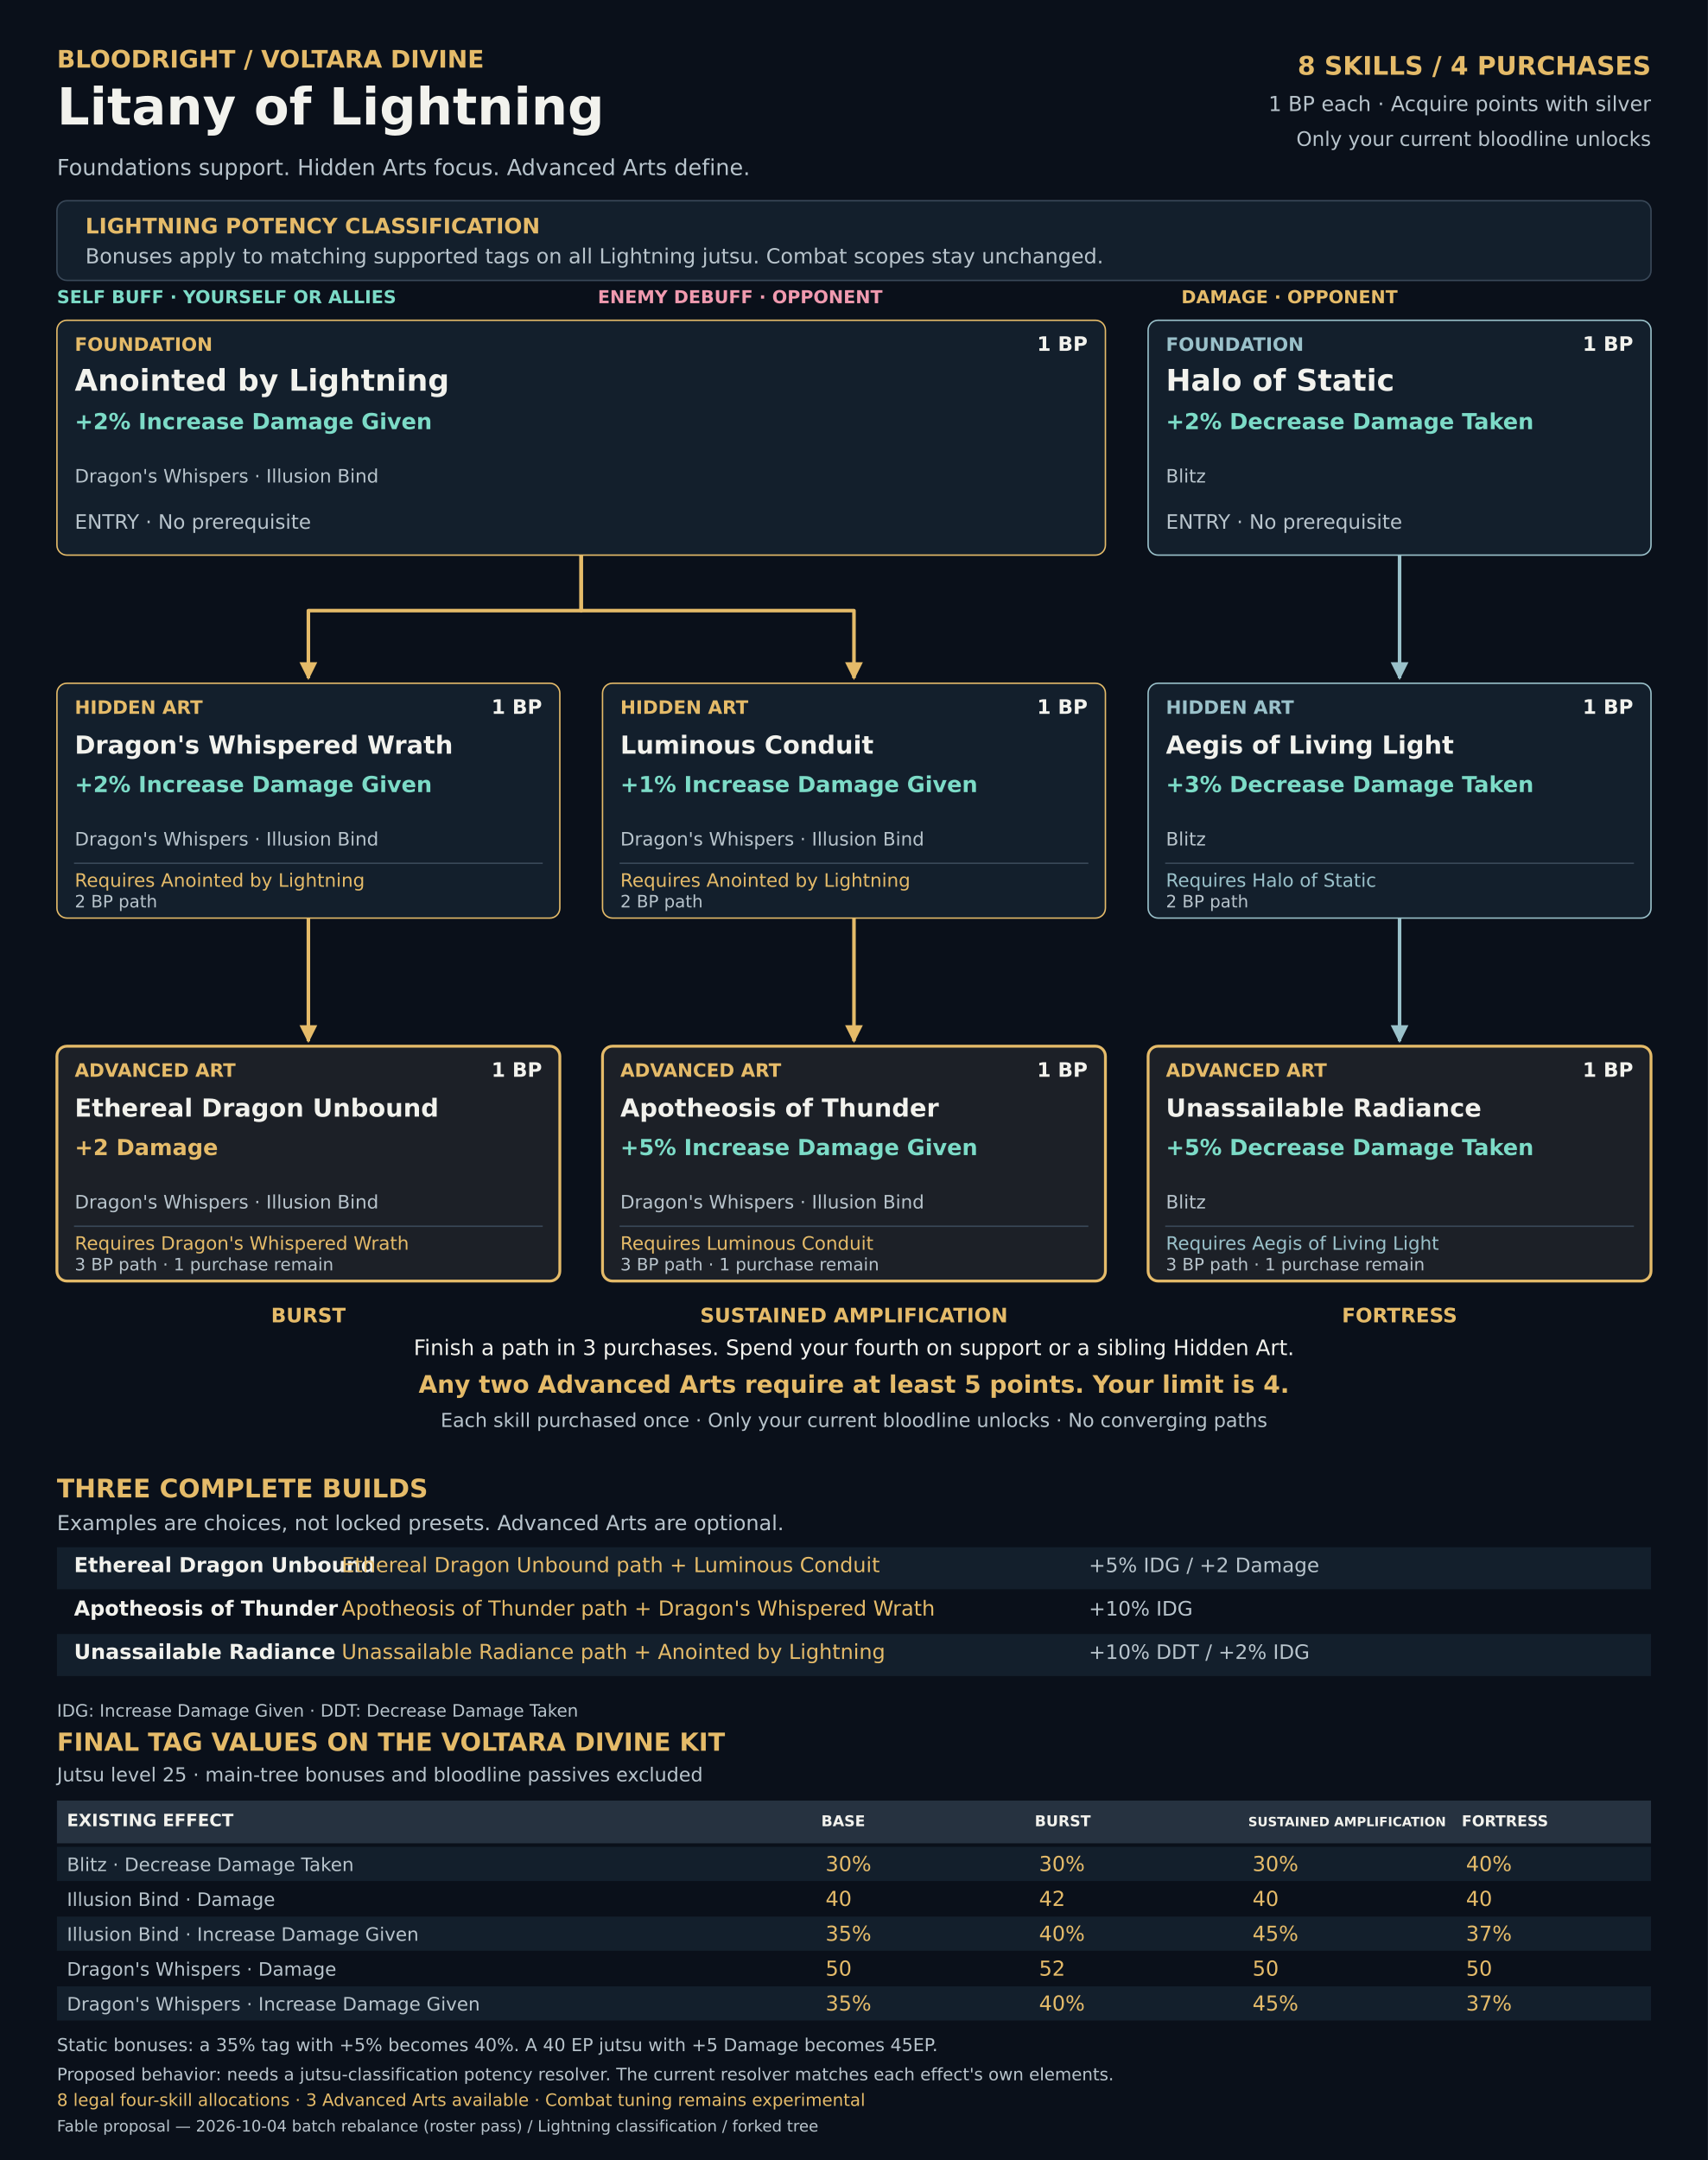
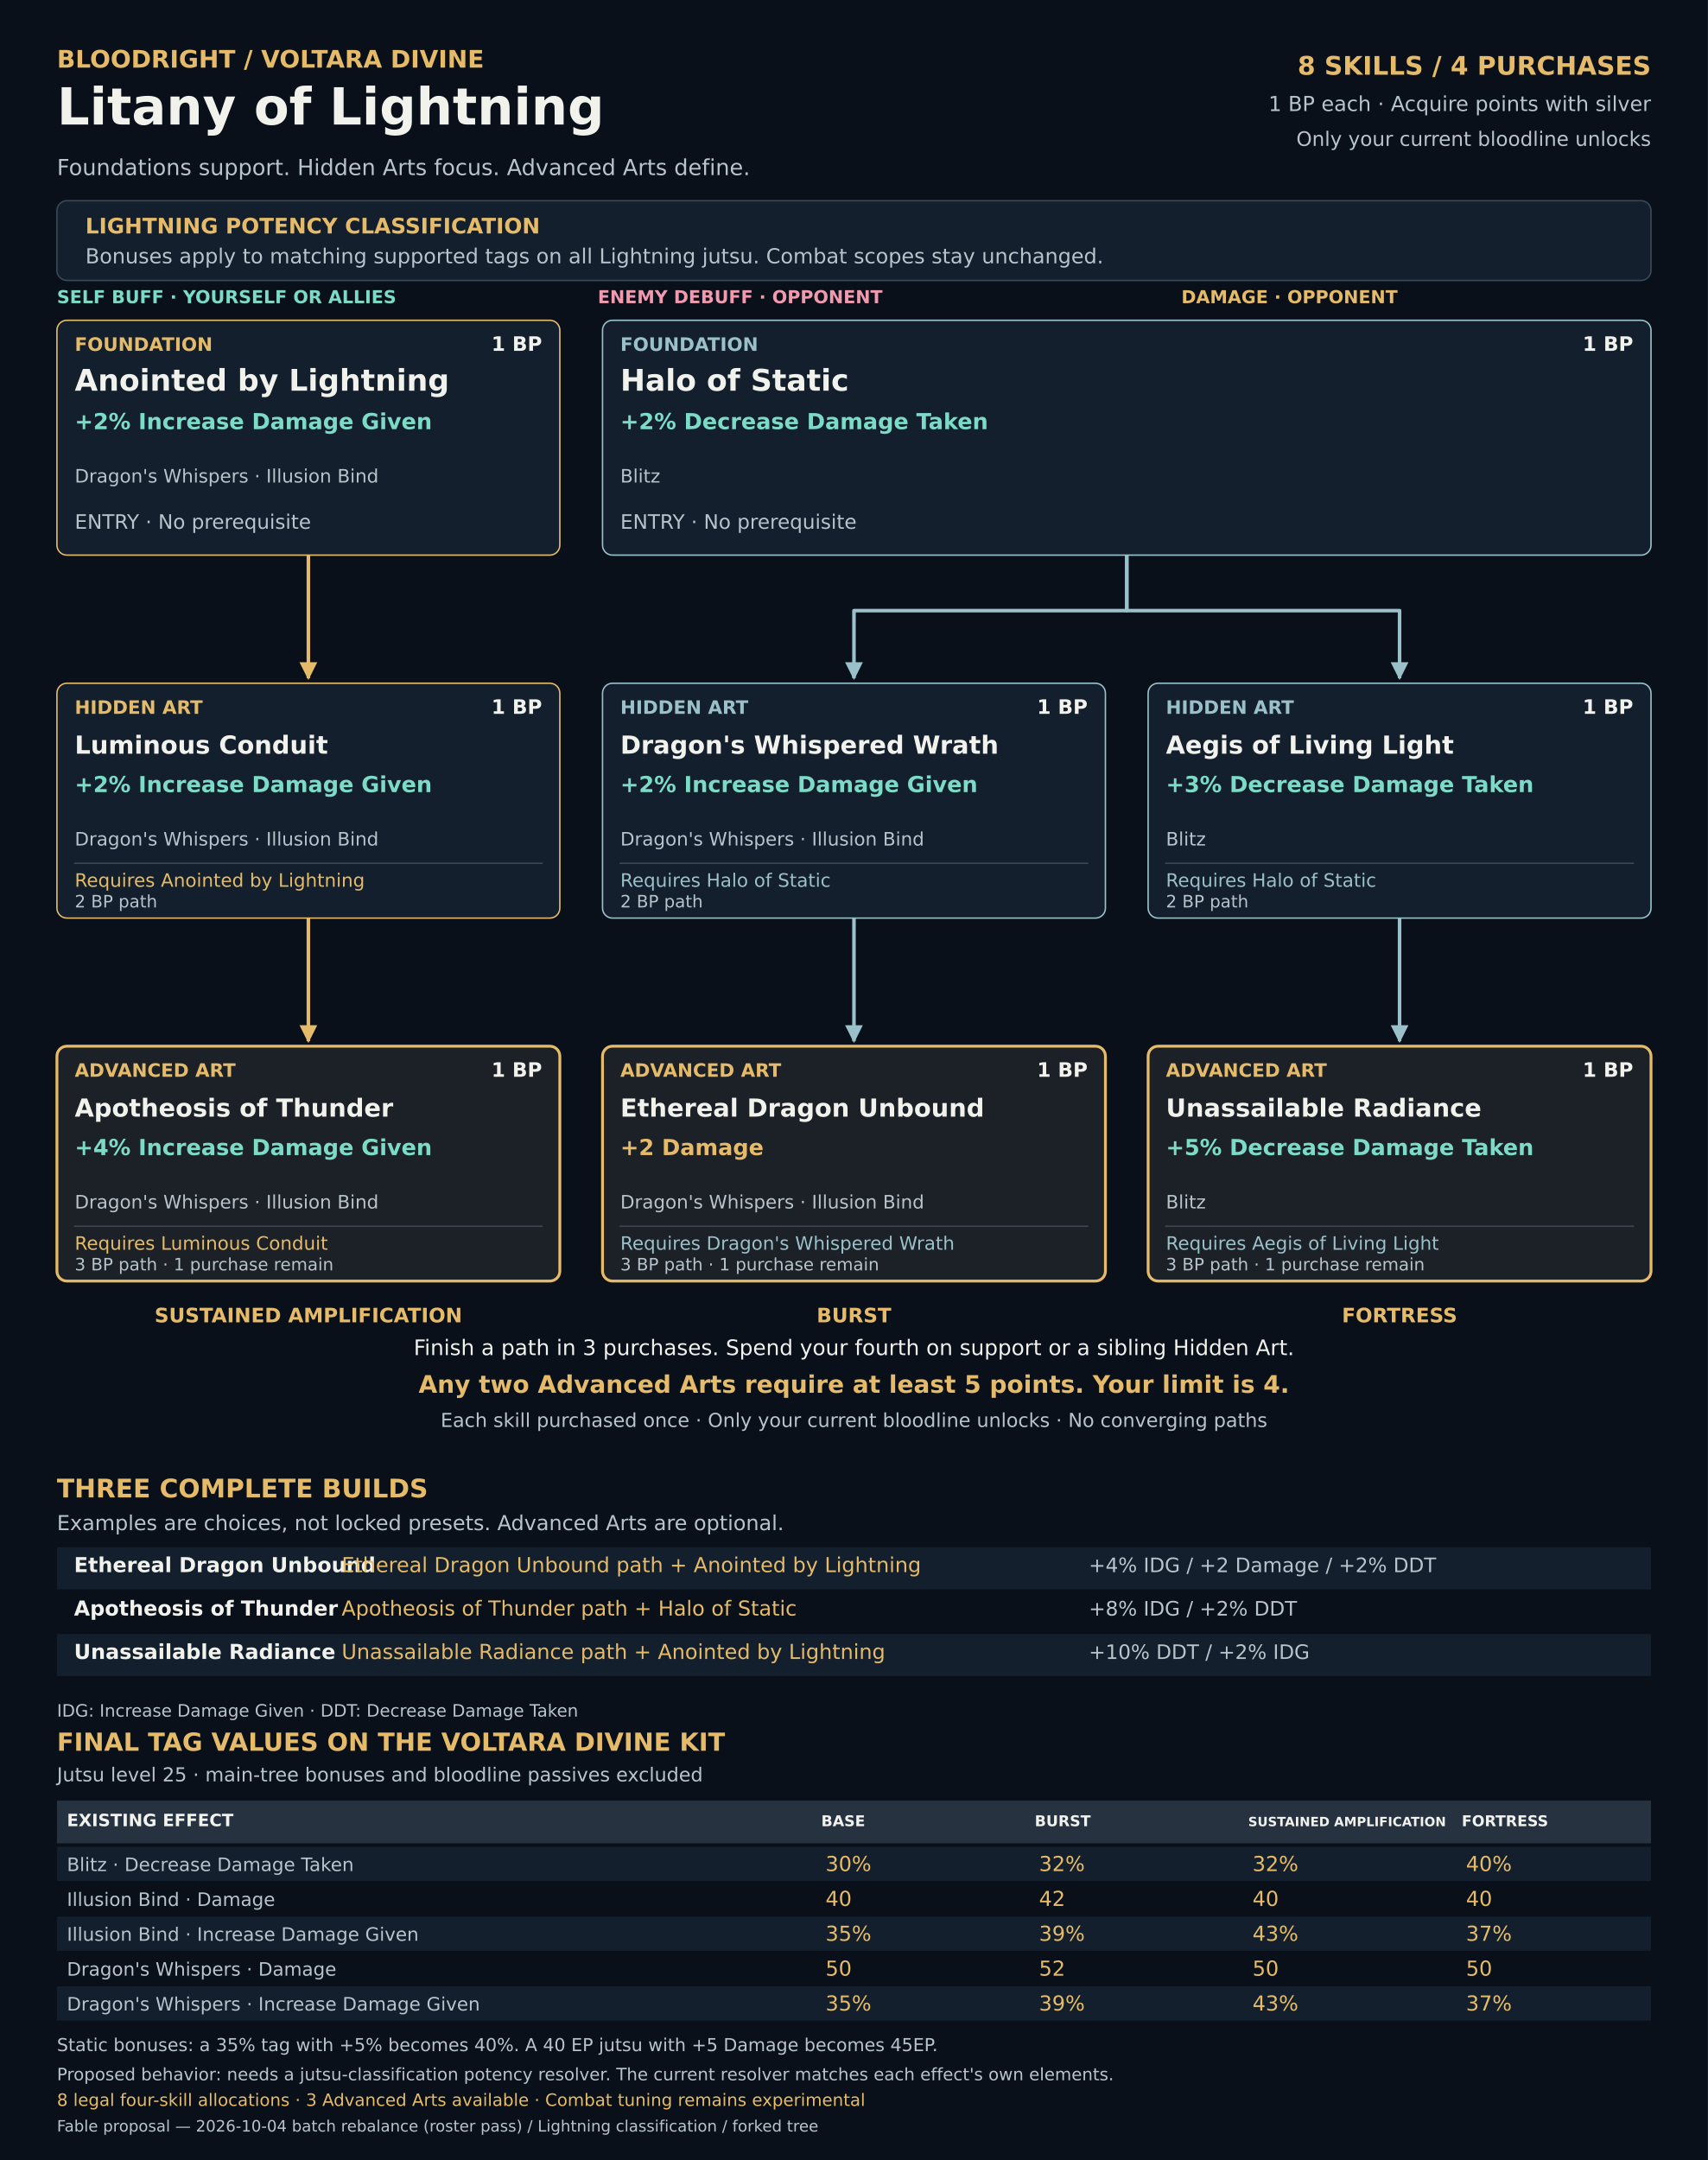
<svg xmlns="http://www.w3.org/2000/svg" width="2400" height="3035" viewBox="0 0 2400 3035" role="img" aria-labelledby="title desc">
  <defs>
    <marker id="arrow-0" viewBox="0 0 10 10" refX="9" refY="5" markerWidth="5" markerHeight="5" orient="auto">
      <path d="M0 0L10 5L0 10Z" fill="#e5bb69" />
    </marker>
    <marker id="arrow-1" viewBox="0 0 10 10" refX="9" refY="5" markerWidth="5" markerHeight="5" orient="auto">
      <path d="M0 0L10 5L0 10Z" fill="#9ac1ca" />
    </marker>
    <marker id="arrow-2" viewBox="0 0 10 10" refX="9" refY="5" markerWidth="5" markerHeight="5" orient="auto">
      <path d="M0 0L10 5L0 10Z" fill="#b8d98d" />
    </marker>
    <marker id="arrow-3" viewBox="0 0 10 10" refX="9" refY="5" markerWidth="5" markerHeight="5" orient="auto">
      <path d="M0 0L10 5L0 10Z" fill="#d9a6e0" />
    </marker>
  </defs>
  <g font-family="DejaVu Sans, sans-serif">
    <rect x="0" y="0" width="2400" height="3035" rx="0" fill="#0a101a" />
    <text x="80" y="95" font-size="34" font-weight="700" fill="#e5bb69" text-anchor="start">BLOODRIGHT / VOLTARA DIVINE</text>
    <text x="80" y="175" font-size="72" font-weight="700" fill="#f2f2ed" text-anchor="start">Litany of Lightning</text>
    <text x="80" y="246" font-size="31" font-weight="400" fill="#b8c4cc" text-anchor="start">Foundations support. Hidden Arts focus. Advanced Arts define.</text>
    <text x="2320" y="105" font-size="36" font-weight="700" fill="#e5bb69" text-anchor="end">8 SKILLS  /  4 PURCHASES</text>
    <text x="2320" y="156" font-size="29" font-weight="400" fill="#b8c4cc" text-anchor="end">1 BP each · Acquire points with silver</text>
    <text x="2320" y="205" font-size="28" font-weight="400" fill="#b8c4cc" text-anchor="end">Only your current bloodline unlocks</text>
    <rect x="80" y="282" width="2240" height="112" rx="14" fill="#131f2c" stroke="#394858" stroke-width="2" />
    <text x="120" y="328" font-size="30" font-weight="700" fill="#e5bb69" text-anchor="start">LIGHTNING POTENCY CLASSIFICATION</text>
    <text x="120" y="370" font-size="29" font-weight="400" fill="#b8c4cc" text-anchor="start">Bonuses apply to matching supported tags on all Lightning jutsu. Combat scopes stay unchanged.</text>
    <text x="80" y="426" font-size="25" font-weight="700" fill="#7cdbc7" text-anchor="start">SELF BUFF · YOURSELF OR ALLIES</text>
    <text x="840" y="426" font-size="25" font-weight="700" fill="#f09aaf" text-anchor="start">ENEMY DEBUFF · OPPONENT</text>
    <text x="1660" y="426" font-size="25" font-weight="700" fill="#e5bb69" text-anchor="start">DAMAGE · OPPONENT</text>
-     <path id="edge-02-03" data-from="02" data-to="03" d="M433.333 1290 V1463" fill="none" stroke="#e5bb69" stroke-width="5" stroke-linejoin="round" marker-end="url(#arrow-0)" />
-     <path id="edge-04-05" data-from="04" data-to="05" d="M1200 1290 V1463" fill="none" stroke="#e5bb69" stroke-width="5" stroke-linejoin="round" marker-end="url(#arrow-0)" />
-     <path id="edge-01-02" data-from="01" data-to="02" d="M816.667 780 V858 H433.333 V953" fill="none" stroke="#e5bb69" stroke-width="5" stroke-linejoin="round" marker-end="url(#arrow-0)" />
-     <path id="edge-01-04" data-from="01" data-to="04" d="M816.667 780 V858 H1200 V953" fill="none" stroke="#e5bb69" stroke-width="5" stroke-linejoin="round" marker-end="url(#arrow-0)" />
+     <path id="edge-04-05" data-from="04" data-to="05" d="M433.333 1290 V1463" fill="none" stroke="#e5bb69" stroke-width="5" stroke-linejoin="round" marker-end="url(#arrow-0)" />
+     <path id="edge-01-04" data-from="01" data-to="04" d="M433.333 780 V953" fill="none" stroke="#e5bb69" stroke-width="5" stroke-linejoin="round" marker-end="url(#arrow-0)" />
+     <path id="edge-02-03" data-from="02" data-to="03" d="M1200 1290 V1463" fill="none" stroke="#9ac1ca" stroke-width="5" stroke-linejoin="round" marker-end="url(#arrow-1)" />
    <path id="edge-07-08" data-from="07" data-to="08" d="M1966.67 1290 V1463" fill="none" stroke="#9ac1ca" stroke-width="5" stroke-linejoin="round" marker-end="url(#arrow-1)" />
-     <path id="edge-06-07" data-from="06" data-to="07" d="M1966.67 780 V953" fill="none" stroke="#9ac1ca" stroke-width="5" stroke-linejoin="round" marker-end="url(#arrow-1)" />
+     <path id="edge-06-02" data-from="06" data-to="02" d="M1583.33 780 V858 H1200 V953" fill="none" stroke="#9ac1ca" stroke-width="5" stroke-linejoin="round" marker-end="url(#arrow-1)" />
+     <path id="edge-06-07" data-from="06" data-to="07" d="M1583.33 780 V858 H1966.67 V953" fill="none" stroke="#9ac1ca" stroke-width="5" stroke-linejoin="round" marker-end="url(#arrow-1)" />
    <g id="node-01" data-cost="1" data-prerequisites="" data-potency-classification="Lightning">
-       <rect x="80" y="450" width="1473.33" height="330" rx="14" fill="#131f2c" stroke="#e5bb69" stroke-width="2" />
+       <rect x="80" y="450" width="706.667" height="330" rx="14" fill="#131f2c" stroke="#e5bb69" stroke-width="2" />
      <text x="105.0" y="493" font-size="26" font-weight="700" fill="#e5bb69" text-anchor="start">FOUNDATION</text>
-       <text x="1528.333" y="493" font-size="28" font-weight="700" fill="#f2f2ed" text-anchor="end">1 BP</text>
+       <text x="761.667" y="493" font-size="28" font-weight="700" fill="#f2f2ed" text-anchor="end">1 BP</text>
      <text x="105.0" y="549" font-size="42" font-weight="700" fill="#f2f2ed" text-anchor="start">Anointed by Lightning</text>
      <text x="105.0" y="603" font-size="31" font-weight="700" fill="#7cdbc7" text-anchor="start">+2% Increase Damage Given</text>
      <text x="105.0" y="678" font-size="26" font-weight="400" fill="#b8c4cc" text-anchor="start">Dragon's Whispers · Illusion Bind</text>
      <text x="105.0" y="743" font-size="28" font-weight="400" fill="#b8c4cc" text-anchor="start">ENTRY · No prerequisite</text>
    </g>
    <g id="node-06" data-cost="1" data-prerequisites="" data-potency-classification="Lightning">
-       <rect x="1613.33" y="450" width="706.667" height="330" rx="14" fill="#131f2c" stroke="#9ac1ca" stroke-width="2" />
-       <text x="1638.333" y="493" font-size="26" font-weight="700" fill="#9ac1ca" text-anchor="start">FOUNDATION</text>
+       <rect x="846.667" y="450" width="1473.33" height="330" rx="14" fill="#131f2c" stroke="#9ac1ca" stroke-width="2" />
+       <text x="871.667" y="493" font-size="26" font-weight="700" fill="#9ac1ca" text-anchor="start">FOUNDATION</text>
      <text x="2295.0" y="493" font-size="28" font-weight="700" fill="#f2f2ed" text-anchor="end">1 BP</text>
-       <text x="1638.333" y="549" font-size="42" font-weight="700" fill="#f2f2ed" text-anchor="start">Halo of Static</text>
-       <text x="1638.333" y="603" font-size="31" font-weight="700" fill="#7cdbc7" text-anchor="start">+2% Decrease Damage Taken</text>
-       <text x="1638.333" y="678" font-size="26" font-weight="400" fill="#b8c4cc" text-anchor="start">Blitz</text>
-       <text x="1638.333" y="743" font-size="28" font-weight="400" fill="#b8c4cc" text-anchor="start">ENTRY · No prerequisite</text>
+       <text x="871.667" y="549" font-size="42" font-weight="700" fill="#f2f2ed" text-anchor="start">Halo of Static</text>
+       <text x="871.667" y="603" font-size="31" font-weight="700" fill="#7cdbc7" text-anchor="start">+2% Decrease Damage Taken</text>
+       <text x="871.667" y="678" font-size="26" font-weight="400" fill="#b8c4cc" text-anchor="start">Blitz</text>
+       <text x="871.667" y="743" font-size="28" font-weight="400" fill="#b8c4cc" text-anchor="start">ENTRY · No prerequisite</text>
    </g>
-     <g id="node-02" data-cost="1" data-prerequisites="01" data-potency-classification="Lightning">
+     <g id="node-04" data-cost="1" data-prerequisites="01" data-potency-classification="Lightning">
      <rect x="80" y="960" width="706.667" height="330" rx="14" fill="#131f2c" stroke="#e5bb69" stroke-width="2" />
      <text x="105.0" y="1003" font-size="26" font-weight="700" fill="#e5bb69" text-anchor="start">HIDDEN ART</text>
      <text x="761.667" y="1003" font-size="28" font-weight="700" fill="#f2f2ed" text-anchor="end">1 BP</text>
-       <text x="105.0" y="1059" font-size="35" font-weight="700" fill="#f2f2ed" text-anchor="start">Dragon's Whispered Wrath</text>
+       <text x="105.0" y="1059" font-size="35" font-weight="700" fill="#f2f2ed" text-anchor="start">Luminous Conduit</text>
      <text x="105.0" y="1113" font-size="31" font-weight="700" fill="#7cdbc7" text-anchor="start">+2% Increase Damage Given</text>
      <text x="105.0" y="1188" font-size="26" font-weight="400" fill="#b8c4cc" text-anchor="start">Dragon's Whispers · Illusion Bind</text>
      <path d="M104 1213 L762.667 1213" fill="none" stroke="#394858" stroke-width="2" />
      <text x="105.0" y="1246" font-size="26" font-weight="400" fill="#e5bb69" text-anchor="start">Requires Anointed by Lightning</text>
      <text x="105.0" y="1275" font-size="24" font-weight="400" fill="#b8c4cc" text-anchor="start">2 BP path</text>
    </g>
-     <g id="node-04" data-cost="1" data-prerequisites="01" data-potency-classification="Lightning">
-       <rect x="846.667" y="960" width="706.667" height="330" rx="14" fill="#131f2c" stroke="#e5bb69" stroke-width="2" />
-       <text x="871.667" y="1003" font-size="26" font-weight="700" fill="#e5bb69" text-anchor="start">HIDDEN ART</text>
+     <g id="node-02" data-cost="1" data-prerequisites="06" data-potency-classification="Lightning">
+       <rect x="846.667" y="960" width="706.667" height="330" rx="14" fill="#131f2c" stroke="#9ac1ca" stroke-width="2" />
+       <text x="871.667" y="1003" font-size="26" font-weight="700" fill="#9ac1ca" text-anchor="start">HIDDEN ART</text>
      <text x="1528.333" y="1003" font-size="28" font-weight="700" fill="#f2f2ed" text-anchor="end">1 BP</text>
-       <text x="871.667" y="1059" font-size="35" font-weight="700" fill="#f2f2ed" text-anchor="start">Luminous Conduit</text>
-       <text x="871.667" y="1113" font-size="31" font-weight="700" fill="#7cdbc7" text-anchor="start">+1% Increase Damage Given</text>
+       <text x="871.667" y="1059" font-size="35" font-weight="700" fill="#f2f2ed" text-anchor="start">Dragon's Whispered Wrath</text>
+       <text x="871.667" y="1113" font-size="31" font-weight="700" fill="#7cdbc7" text-anchor="start">+2% Increase Damage Given</text>
      <text x="871.667" y="1188" font-size="26" font-weight="400" fill="#b8c4cc" text-anchor="start">Dragon's Whispers · Illusion Bind</text>
      <path d="M870.667 1213 L1529.33 1213" fill="none" stroke="#394858" stroke-width="2" />
-       <text x="871.667" y="1246" font-size="26" font-weight="400" fill="#e5bb69" text-anchor="start">Requires Anointed by Lightning</text>
+       <text x="871.667" y="1246" font-size="26" font-weight="400" fill="#9ac1ca" text-anchor="start">Requires Halo of Static</text>
      <text x="871.667" y="1275" font-size="24" font-weight="400" fill="#b8c4cc" text-anchor="start">2 BP path</text>
    </g>
    <g id="node-07" data-cost="1" data-prerequisites="06" data-potency-classification="Lightning">
      <rect x="1613.33" y="960" width="706.667" height="330" rx="14" fill="#131f2c" stroke="#9ac1ca" stroke-width="2" />
      <text x="1638.333" y="1003" font-size="26" font-weight="700" fill="#9ac1ca" text-anchor="start">HIDDEN ART</text>
      <text x="2295.0" y="1003" font-size="28" font-weight="700" fill="#f2f2ed" text-anchor="end">1 BP</text>
      <text x="1638.333" y="1059" font-size="35" font-weight="700" fill="#f2f2ed" text-anchor="start">Aegis of Living Light</text>
      <text x="1638.333" y="1113" font-size="31" font-weight="700" fill="#7cdbc7" text-anchor="start">+3% Decrease Damage Taken</text>
      <text x="1638.333" y="1188" font-size="26" font-weight="400" fill="#b8c4cc" text-anchor="start">Blitz</text>
      <path d="M1637.33 1213 L2296 1213" fill="none" stroke="#394858" stroke-width="2" />
      <text x="1638.333" y="1246" font-size="26" font-weight="400" fill="#9ac1ca" text-anchor="start">Requires Halo of Static</text>
      <text x="1638.333" y="1275" font-size="24" font-weight="400" fill="#b8c4cc" text-anchor="start">2 BP path</text>
    </g>
-     <g id="node-03" data-cost="1" data-prerequisites="02" data-potency-classification="Lightning">
+     <g id="node-05" data-cost="1" data-prerequisites="04" data-potency-classification="Lightning">
      <rect x="80" y="1470" width="706.667" height="330" rx="14" fill="#1c2027" stroke="#e5bb69" stroke-width="4" />
      <text x="105.0" y="1513" font-size="26" font-weight="700" fill="#e5bb69" text-anchor="start">ADVANCED ART</text>
      <text x="761.667" y="1513" font-size="28" font-weight="700" fill="#f2f2ed" text-anchor="end">1 BP</text>
-       <text x="105.0" y="1569" font-size="35" font-weight="700" fill="#f2f2ed" text-anchor="start">Ethereal Dragon Unbound</text>
-       <text x="105.0" y="1623" font-size="31" font-weight="700" fill="#e5bb69" text-anchor="start">+2 Damage</text>
+       <text x="105.0" y="1569" font-size="35" font-weight="700" fill="#f2f2ed" text-anchor="start">Apotheosis of Thunder</text>
+       <text x="105.0" y="1623" font-size="31" font-weight="700" fill="#7cdbc7" text-anchor="start">+4% Increase Damage Given</text>
      <text x="105.0" y="1698" font-size="26" font-weight="400" fill="#b8c4cc" text-anchor="start">Dragon's Whispers · Illusion Bind</text>
      <path d="M104 1723 L762.667 1723" fill="none" stroke="#394858" stroke-width="2" />
-       <text x="105.0" y="1756" font-size="26" font-weight="400" fill="#e5bb69" text-anchor="start">Requires Dragon's Whispered Wrath</text>
+       <text x="105.0" y="1756" font-size="26" font-weight="400" fill="#e5bb69" text-anchor="start">Requires Luminous Conduit</text>
      <text x="105.0" y="1785" font-size="24" font-weight="400" fill="#b8c4cc" text-anchor="start">3 BP path · 1 purchase remain</text>
    </g>
-     <g id="node-05" data-cost="1" data-prerequisites="04" data-potency-classification="Lightning">
+     <g id="node-03" data-cost="1" data-prerequisites="02" data-potency-classification="Lightning">
      <rect x="846.667" y="1470" width="706.667" height="330" rx="14" fill="#1c2027" stroke="#e5bb69" stroke-width="4" />
      <text x="871.667" y="1513" font-size="26" font-weight="700" fill="#e5bb69" text-anchor="start">ADVANCED ART</text>
      <text x="1528.333" y="1513" font-size="28" font-weight="700" fill="#f2f2ed" text-anchor="end">1 BP</text>
-       <text x="871.667" y="1569" font-size="35" font-weight="700" fill="#f2f2ed" text-anchor="start">Apotheosis of Thunder</text>
-       <text x="871.667" y="1623" font-size="31" font-weight="700" fill="#7cdbc7" text-anchor="start">+5% Increase Damage Given</text>
+       <text x="871.667" y="1569" font-size="35" font-weight="700" fill="#f2f2ed" text-anchor="start">Ethereal Dragon Unbound</text>
+       <text x="871.667" y="1623" font-size="31" font-weight="700" fill="#e5bb69" text-anchor="start">+2 Damage</text>
      <text x="871.667" y="1698" font-size="26" font-weight="400" fill="#b8c4cc" text-anchor="start">Dragon's Whispers · Illusion Bind</text>
      <path d="M870.667 1723 L1529.33 1723" fill="none" stroke="#394858" stroke-width="2" />
-       <text x="871.667" y="1756" font-size="26" font-weight="400" fill="#e5bb69" text-anchor="start">Requires Luminous Conduit</text>
+       <text x="871.667" y="1756" font-size="26" font-weight="400" fill="#9ac1ca" text-anchor="start">Requires Dragon's Whispered Wrath</text>
      <text x="871.667" y="1785" font-size="24" font-weight="400" fill="#b8c4cc" text-anchor="start">3 BP path · 1 purchase remain</text>
    </g>
    <g id="node-08" data-cost="1" data-prerequisites="07" data-potency-classification="Lightning">
      <rect x="1613.33" y="1470" width="706.667" height="330" rx="14" fill="#1c2027" stroke="#e5bb69" stroke-width="4" />
      <text x="1638.333" y="1513" font-size="26" font-weight="700" fill="#e5bb69" text-anchor="start">ADVANCED ART</text>
      <text x="2295.0" y="1513" font-size="28" font-weight="700" fill="#f2f2ed" text-anchor="end">1 BP</text>
      <text x="1638.333" y="1569" font-size="35" font-weight="700" fill="#f2f2ed" text-anchor="start">Unassailable Radiance</text>
      <text x="1638.333" y="1623" font-size="31" font-weight="700" fill="#7cdbc7" text-anchor="start">+5% Decrease Damage Taken</text>
      <text x="1638.333" y="1698" font-size="26" font-weight="400" fill="#b8c4cc" text-anchor="start">Blitz</text>
      <path d="M1637.33 1723 L2296 1723" fill="none" stroke="#394858" stroke-width="2" />
      <text x="1638.333" y="1756" font-size="26" font-weight="400" fill="#9ac1ca" text-anchor="start">Requires Aegis of Living Light</text>
      <text x="1638.333" y="1785" font-size="24" font-weight="400" fill="#b8c4cc" text-anchor="start">3 BP path · 1 purchase remain</text>
    </g>
-     <text x="433.333" y="1858" font-size="28" font-weight="700" fill="#e5bb69" text-anchor="middle">BURST</text>
-     <text x="1200.0" y="1858" font-size="28" font-weight="700" fill="#e5bb69" text-anchor="middle">SUSTAINED AMPLIFICATION</text>
+     <text x="433.333" y="1858" font-size="28" font-weight="700" fill="#e5bb69" text-anchor="middle">SUSTAINED AMPLIFICATION</text>
+     <text x="1200.0" y="1858" font-size="28" font-weight="700" fill="#e5bb69" text-anchor="middle">BURST</text>
    <text x="1966.667" y="1858" font-size="28" font-weight="700" fill="#e5bb69" text-anchor="middle">FORTRESS</text>
    <text x="1200.0" y="1904" font-size="30" font-weight="400" fill="#f2f2ed" text-anchor="middle">Finish a path in 3 purchases. Spend your fourth on support or a sibling Hidden Art.</text>
    <text x="1200.0" y="1957" font-size="34" font-weight="700" fill="#e5bb69" text-anchor="middle">Any two Advanced Arts require at least 5 points. Your limit is 4.</text>
    <text x="1200.0" y="2005" font-size="27" font-weight="400" fill="#b8c4cc" text-anchor="middle">Each skill purchased once · Only your current bloodline unlocks · No converging paths</text>
    <text x="80" y="2104" font-size="36" font-weight="700" fill="#e5bb69" text-anchor="start">THREE COMPLETE BUILDS</text>
    <text x="80" y="2150" font-size="29" font-weight="400" fill="#b8c4cc" text-anchor="start">Examples are choices, not locked presets. Advanced Arts are optional.</text>
    <rect x="80" y="2174" width="2240" height="59" rx="0" fill="#131f2c" />
    <text x="104" y="2209" font-size="29" font-weight="700" fill="#f2f2ed" text-anchor="start">Ethereal Dragon Unbound</text>
-     <text x="480" y="2209" font-size="29" font-weight="400" fill="#e5bb69" text-anchor="start">Ethereal Dragon Unbound path + Luminous Conduit</text>
-     <text x="1530" y="2209" font-size="28" font-weight="400" fill="#b8c4cc" text-anchor="start">+5% IDG / +2 Damage</text>
+     <text x="480" y="2209" font-size="29" font-weight="400" fill="#e5bb69" text-anchor="start">Ethereal Dragon Unbound path + Anointed by Lightning</text>
+     <text x="1530" y="2209" font-size="28" font-weight="400" fill="#b8c4cc" text-anchor="start">+4% IDG / +2 Damage / +2% DDT</text>
    <rect x="80" y="2235" width="2240" height="59" rx="0" fill="#0a101a" />
    <text x="104" y="2270" font-size="29" font-weight="700" fill="#f2f2ed" text-anchor="start">Apotheosis of Thunder</text>
-     <text x="480" y="2270" font-size="29" font-weight="400" fill="#e5bb69" text-anchor="start">Apotheosis of Thunder path + Dragon's Whispered Wrath</text>
-     <text x="1530" y="2270" font-size="28" font-weight="400" fill="#b8c4cc" text-anchor="start">+10% IDG</text>
+     <text x="480" y="2270" font-size="29" font-weight="400" fill="#e5bb69" text-anchor="start">Apotheosis of Thunder path + Halo of Static</text>
+     <text x="1530" y="2270" font-size="28" font-weight="400" fill="#b8c4cc" text-anchor="start">+8% IDG / +2% DDT</text>
    <rect x="80" y="2296" width="2240" height="59" rx="0" fill="#131f2c" />
    <text x="104" y="2331" font-size="29" font-weight="700" fill="#f2f2ed" text-anchor="start">Unassailable Radiance</text>
    <text x="480" y="2331" font-size="29" font-weight="400" fill="#e5bb69" text-anchor="start">Unassailable Radiance path + Anointed by Lightning</text>
    <text x="1530" y="2331" font-size="28" font-weight="400" fill="#b8c4cc" text-anchor="start">+10% DDT / +2% IDG</text>
    <text x="80" y="2412" font-size="24" font-weight="400" fill="#b8c4cc" text-anchor="start">IDG: Increase Damage Given · DDT: Decrease Damage Taken</text>
    <text x="80" y="2460" font-size="35" font-weight="700" fill="#e5bb69" text-anchor="start">FINAL TAG VALUES ON THE VOLTARA DIVINE KIT</text>
    <text x="80" y="2503" font-size="27" font-weight="400" fill="#b8c4cc" text-anchor="start">Jutsu level 25 · main-tree bonuses and bloodline passives excluded</text>
    <rect x="80" y="2530" width="2240" height="60" rx="0" fill="#263240" />
    <text x="94" y="2566" font-size="24" font-weight="700" fill="#f2f2ed" text-anchor="start">EXISTING EFFECT</text>
    <text x="1154.0" y="2566" font-size="21" font-weight="700" fill="#f2f2ed" text-anchor="start">BASE</text>
    <text x="1454.0" y="2566" font-size="21" font-weight="700" fill="#f2f2ed" text-anchor="start">BURST</text>
    <text x="1754.0" y="2566" font-size="18" font-weight="700" fill="#f2f2ed" text-anchor="start">SUSTAINED AMPLIFICATION</text>
    <text x="2054.0" y="2566" font-size="21" font-weight="700" fill="#f2f2ed" text-anchor="start">FORTRESS</text>
    <rect x="80" y="2595" width="2240" height="48" rx="0" fill="#131f2c" />
    <text x="94" y="2629" font-size="26" font-weight="400" fill="#b8c4cc" text-anchor="start">Blitz · Decrease Damage Taken</text>
    <text x="1160.0" y="2629" font-size="29" font-weight="400" fill="#e5bb69" text-anchor="start">30%</text>
-     <text x="1460.0" y="2629" font-size="29" font-weight="400" fill="#e5bb69" text-anchor="start">30%</text>
-     <text x="1760.0" y="2629" font-size="29" font-weight="400" fill="#e5bb69" text-anchor="start">30%</text>
+     <text x="1460.0" y="2629" font-size="29" font-weight="400" fill="#e5bb69" text-anchor="start">32%</text>
+     <text x="1760.0" y="2629" font-size="29" font-weight="400" fill="#e5bb69" text-anchor="start">32%</text>
    <text x="2060.0" y="2629" font-size="29" font-weight="400" fill="#e5bb69" text-anchor="start">40%</text>
    <text x="94" y="2678" font-size="26" font-weight="400" fill="#b8c4cc" text-anchor="start">Illusion Bind · Damage</text>
    <text x="1160.0" y="2678" font-size="29" font-weight="400" fill="#e5bb69" text-anchor="start">40</text>
    <text x="1460.0" y="2678" font-size="29" font-weight="400" fill="#e5bb69" text-anchor="start">42</text>
    <text x="1760.0" y="2678" font-size="29" font-weight="400" fill="#e5bb69" text-anchor="start">40</text>
    <text x="2060.0" y="2678" font-size="29" font-weight="400" fill="#e5bb69" text-anchor="start">40</text>
    <rect x="80" y="2693" width="2240" height="48" rx="0" fill="#131f2c" />
    <text x="94" y="2727" font-size="26" font-weight="400" fill="#b8c4cc" text-anchor="start">Illusion Bind · Increase Damage Given</text>
    <text x="1160.0" y="2727" font-size="29" font-weight="400" fill="#e5bb69" text-anchor="start">35%</text>
-     <text x="1460.0" y="2727" font-size="29" font-weight="400" fill="#e5bb69" text-anchor="start">40%</text>
-     <text x="1760.0" y="2727" font-size="29" font-weight="400" fill="#e5bb69" text-anchor="start">45%</text>
+     <text x="1460.0" y="2727" font-size="29" font-weight="400" fill="#e5bb69" text-anchor="start">39%</text>
+     <text x="1760.0" y="2727" font-size="29" font-weight="400" fill="#e5bb69" text-anchor="start">43%</text>
    <text x="2060.0" y="2727" font-size="29" font-weight="400" fill="#e5bb69" text-anchor="start">37%</text>
    <text x="94" y="2776" font-size="26" font-weight="400" fill="#b8c4cc" text-anchor="start">Dragon's Whispers · Damage</text>
    <text x="1160.0" y="2776" font-size="29" font-weight="400" fill="#e5bb69" text-anchor="start">50</text>
    <text x="1460.0" y="2776" font-size="29" font-weight="400" fill="#e5bb69" text-anchor="start">52</text>
    <text x="1760.0" y="2776" font-size="29" font-weight="400" fill="#e5bb69" text-anchor="start">50</text>
    <text x="2060.0" y="2776" font-size="29" font-weight="400" fill="#e5bb69" text-anchor="start">50</text>
    <rect x="80" y="2791" width="2240" height="48" rx="0" fill="#131f2c" />
    <text x="94" y="2825" font-size="26" font-weight="400" fill="#b8c4cc" text-anchor="start">Dragon's Whispers · Increase Damage Given</text>
    <text x="1160.0" y="2825" font-size="29" font-weight="400" fill="#e5bb69" text-anchor="start">35%</text>
-     <text x="1460.0" y="2825" font-size="29" font-weight="400" fill="#e5bb69" text-anchor="start">40%</text>
-     <text x="1760.0" y="2825" font-size="29" font-weight="400" fill="#e5bb69" text-anchor="start">45%</text>
+     <text x="1460.0" y="2825" font-size="29" font-weight="400" fill="#e5bb69" text-anchor="start">39%</text>
+     <text x="1760.0" y="2825" font-size="29" font-weight="400" fill="#e5bb69" text-anchor="start">43%</text>
    <text x="2060.0" y="2825" font-size="29" font-weight="400" fill="#e5bb69" text-anchor="start">37%</text>
    <text x="80" y="2882" font-size="25" font-weight="400" fill="#b8c4cc" text-anchor="start">Static bonuses: a 35% tag with +5% becomes 40%. A 40 EP jutsu with +5 Damage becomes 45EP.</text>
    <text x="80" y="2923" font-size="24" font-weight="400" fill="#b8c4cc" text-anchor="start">Proposed behavior: needs a jutsu-classification potency resolver. The current resolver matches each effect's own elements.</text>
    <text x="80" y="2959" font-size="24" font-weight="400" fill="#e5bb69" text-anchor="start">8 legal four-skill allocations · 3 Advanced Arts available · Combat tuning remains experimental</text>
    <text x="80" y="2995" font-size="22" font-weight="400" fill="#b8c4cc" text-anchor="start">Fable proposal — 2026-10-04 batch rebalance (roster pass) / Lightning classification / forked tree</text>
  </g>
</svg>
